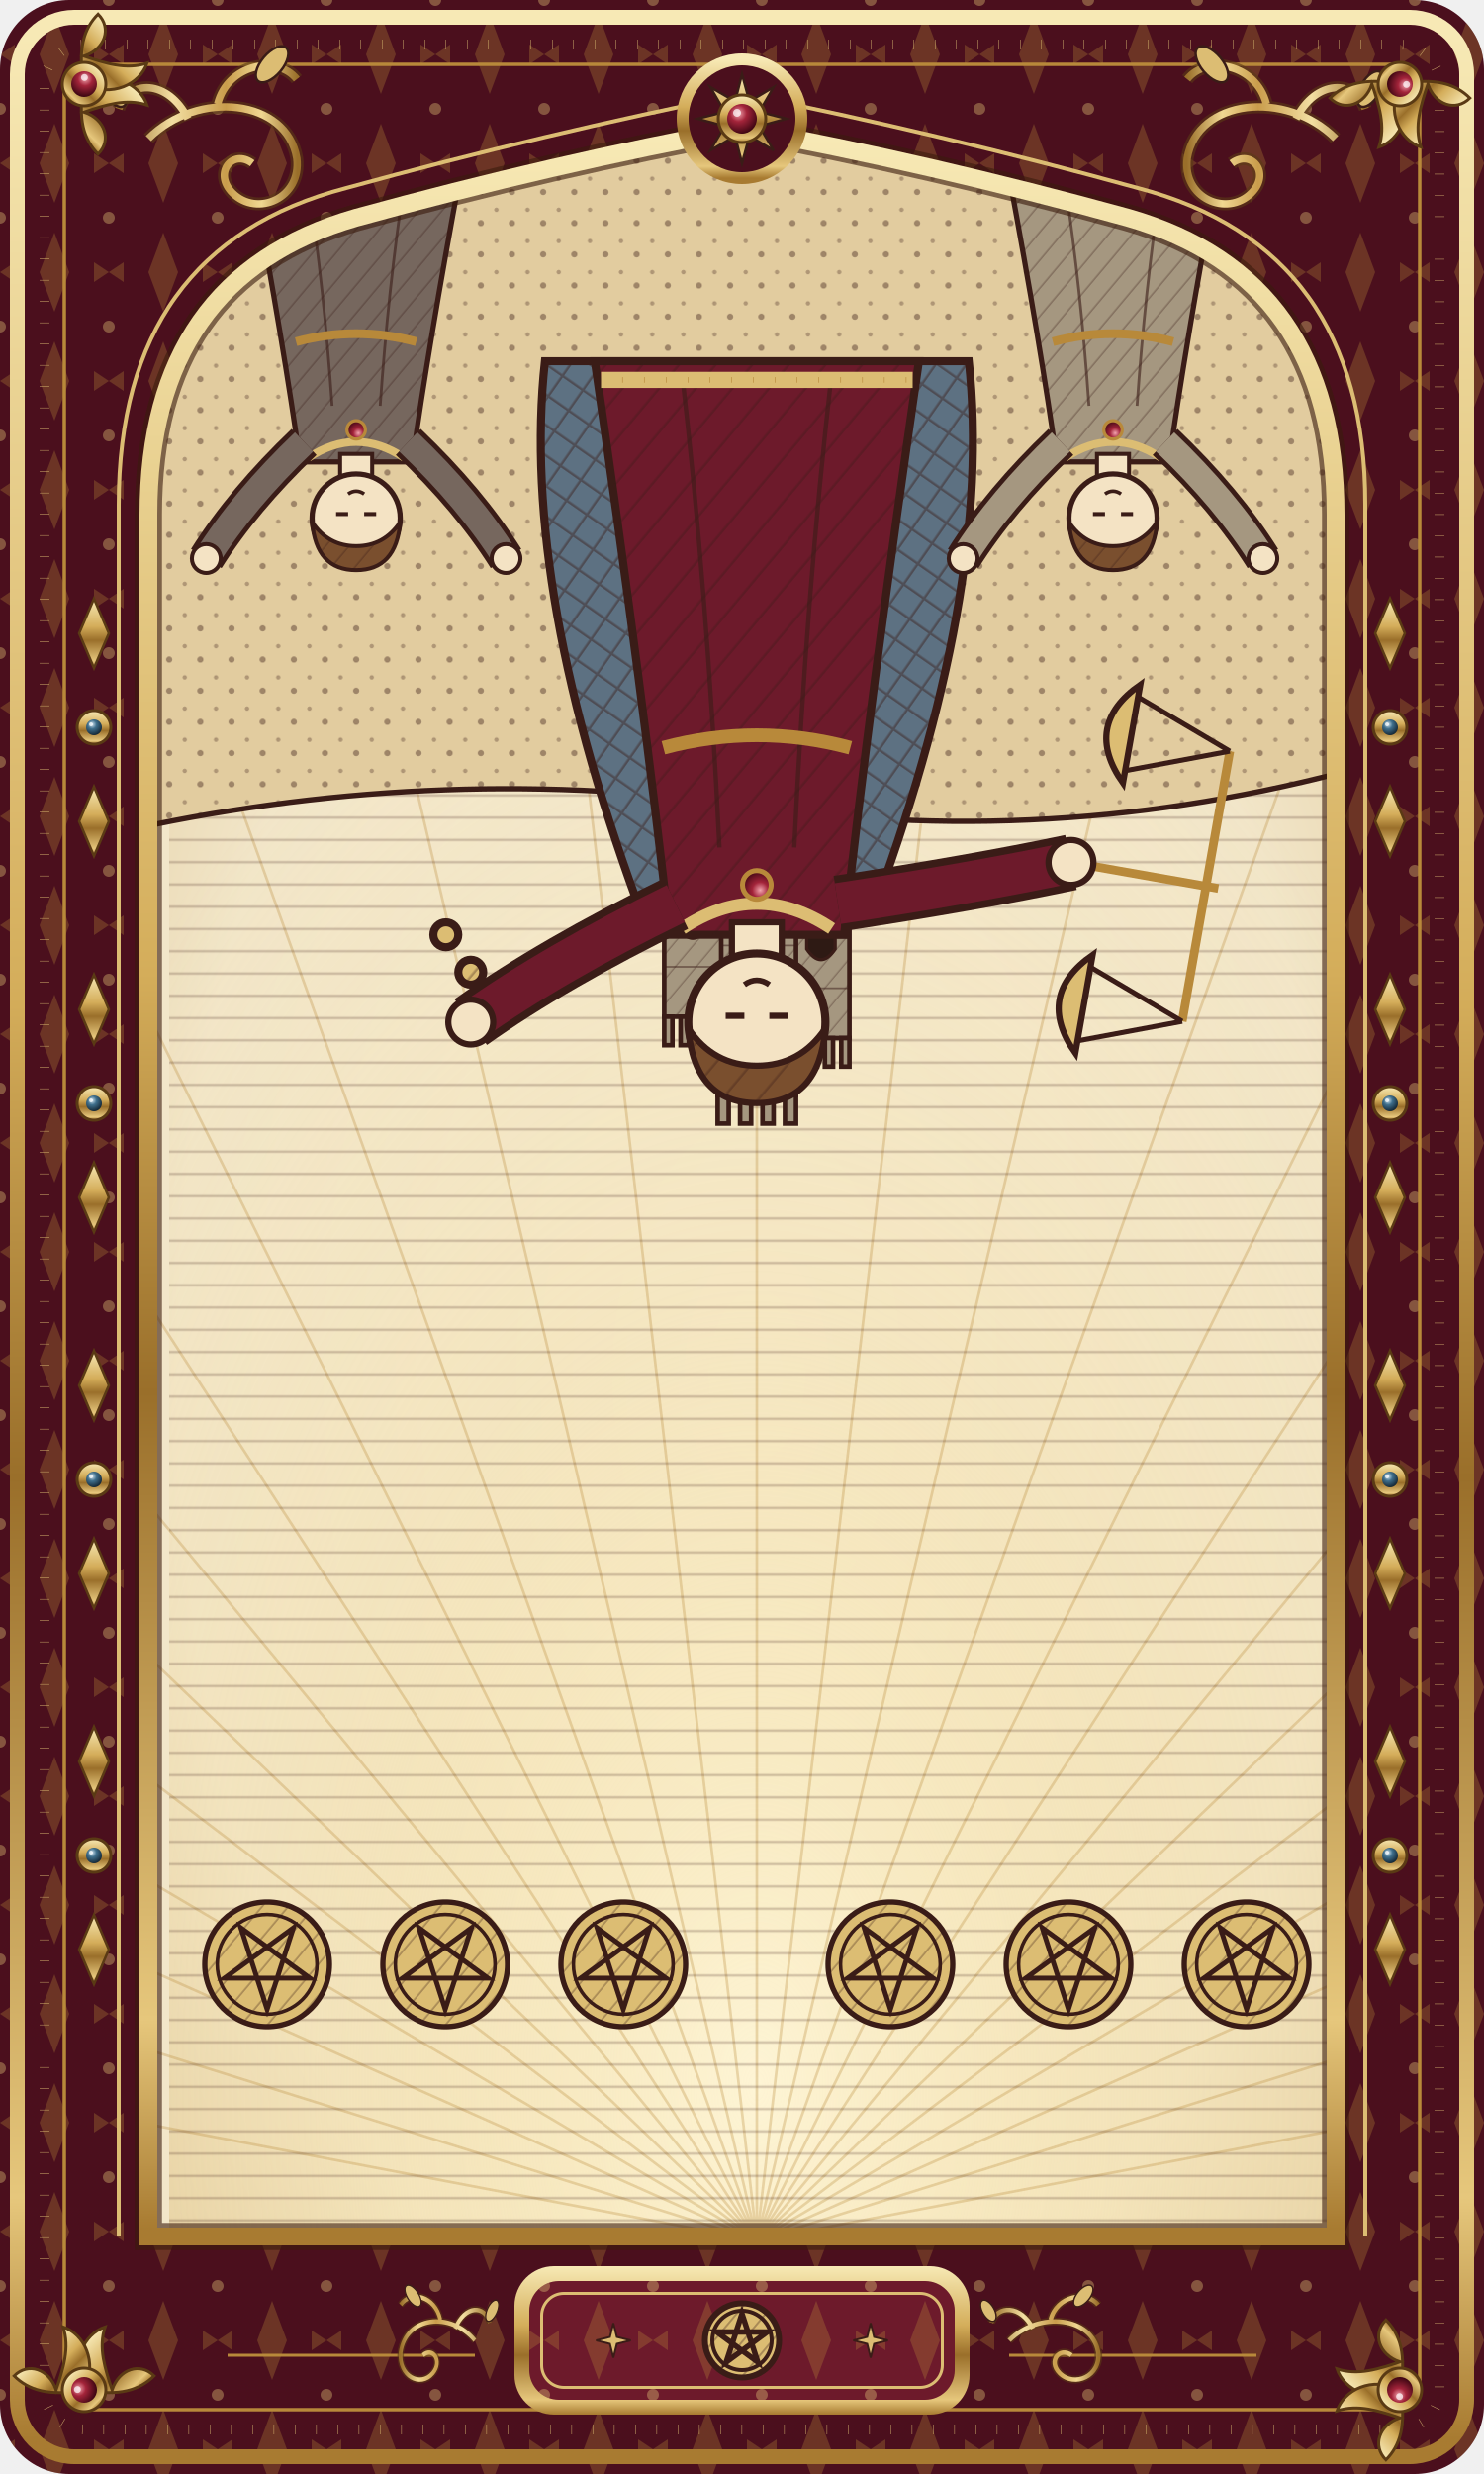
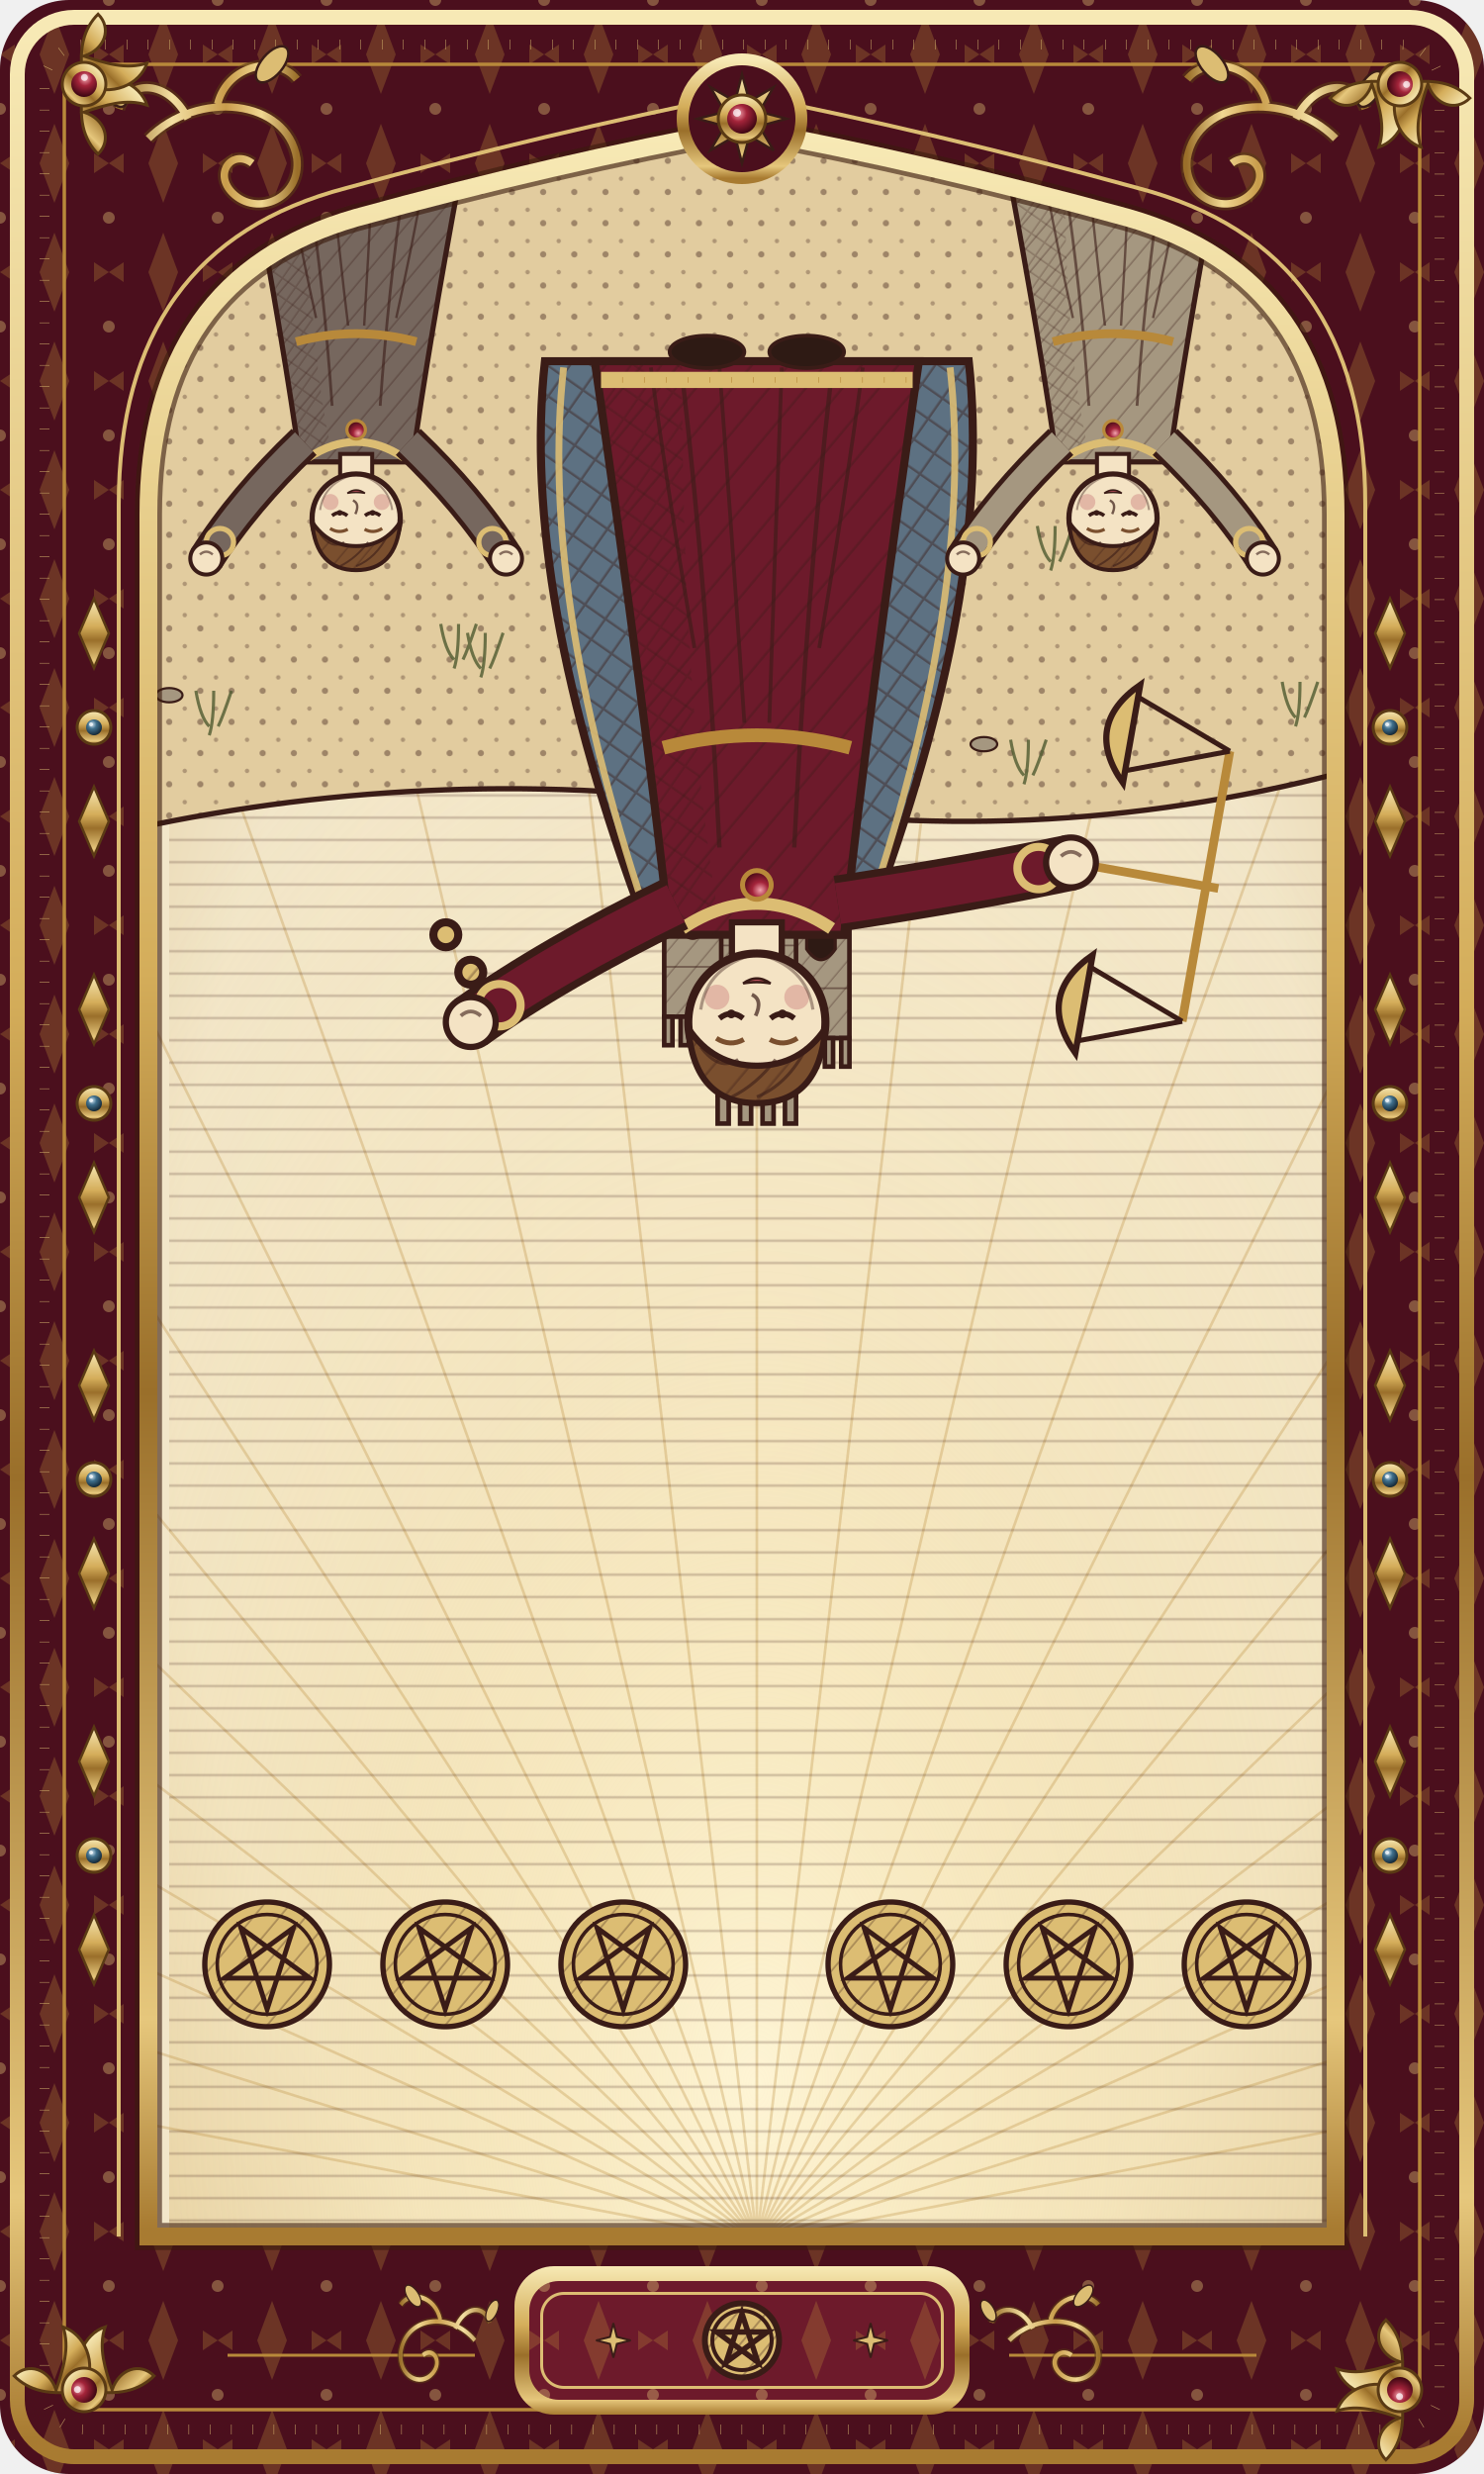
<svg xmlns="http://www.w3.org/2000/svg" width="300" height="500" viewBox="0 0 300 500">
  <defs>
    <pattern id="h" width="4.5" height="4.5" patternUnits="userSpaceOnUse" patternTransform="rotate(40)">
      <line x1="0" y1="0" x2="0" y2="4.5" stroke="#3a1c17" stroke-width="0.8" opacity="0.3" />
    </pattern>
    <pattern id="hx" width="4" height="4" patternUnits="userSpaceOnUse" patternTransform="rotate(35)">
      <path d="M0,0V4M0,0H4" stroke="#3a1c17" stroke-width="0.8" opacity="0.4" />
    </pattern>
    <pattern id="hz" width="8" height="5" patternUnits="userSpaceOnUse">
      <line x1="0" y1="2.5" x2="8" y2="2.5" stroke="#3a1c17" stroke-width="0.6" opacity="0.2" />
    </pattern>
    <pattern id="hl" width="6" height="6" patternUnits="userSpaceOnUse" patternTransform="rotate(-50)">
      <line x1="0" y1="0" x2="0" y2="6" stroke="#3a1c17" stroke-width="0.6" opacity="0.2" />
    </pattern>
    <pattern id="dots" width="7" height="7" patternUnits="userSpaceOnUse">
      <circle cx="2" cy="2" r="0.7" fill="#3a1c17" opacity="0.4" />
      <circle cx="5.5" cy="5" r="0.5" fill="#3a1c17" opacity="0.3" />
    </pattern>
    <pattern id="wv" width="24" height="9" patternUnits="userSpaceOnUse">
      <path d="M0,5 Q6,1 12,5 T24,5" fill="none" stroke="#3a1c17" stroke-width="0.7" opacity="0.4" />
    </pattern>
    <radialGradient id="pg" cx="50%" cy="42%" r="70%">
      <stop offset="0" stop-color="#f6ecd4" />
      <stop offset="0.7" stop-color="#f2e6c9" />
      <stop offset="1" stop-color="#e2cc9f" />
    </radialGradient>
    <radialGradient id="ng" cx="50%" cy="30%" r="80%">
      <stop offset="0" stop-color="#4a3a52" />
      <stop offset="1" stop-color="#2b2238" />
    </radialGradient>
    <linearGradient id="gold" x1="0" y1="0" x2="1" y2="1">
      <stop offset="0" stop-color="#dcbd73" />
      <stop offset="0.5" stop-color="#b8893a" />
      <stop offset="1" stop-color="#8e6626" />
    </linearGradient>
    <linearGradient id="gv" x1="0" y1="0" x2="0" y2="1">
      <stop offset="0" stop-color="#f7e9b5" />
      <stop offset="0.4" stop-color="#d4ad5a" />
      <stop offset="0.6" stop-color="#9a6f2a" />
      <stop offset="0.9" stop-color="#e6c77c" />
      <stop offset="1" stop-color="#a87b31" />
    </linearGradient>
    <linearGradient id="gh" x1="0" y1="0" x2="1" y2="0">
      <stop offset="0" stop-color="#9a6f2a" />
      <stop offset="0.3" stop-color="#f3dfa2" />
      <stop offset="0.6" stop-color="#c99d4c" />
      <stop offset="0.8" stop-color="#f0d791" />
      <stop offset="1" stop-color="#9a6f2a" />
    </linearGradient>
    <radialGradient id="gem" cx="38%" cy="32%" r="70%">
      <stop offset="0" stop-color="#f2a3ad" />
      <stop offset="0.4" stop-color="#a3243a" />
      <stop offset="1" stop-color="#3d0612" />
    </radialGradient>
    <radialGradient id="gemb" cx="38%" cy="32%" r="70%">
      <stop offset="0" stop-color="#cfe2ee" />
      <stop offset="0.4" stop-color="#3f6f8c" />
      <stop offset="1" stop-color="#132634" />
    </radialGradient>
    <radialGradient id="halo" cx="50%" cy="8%" r="75%">
      <stop offset="0" stop-color="#fff6d6" stop-opacity="0.9" />
      <stop offset="0.5" stop-color="#f4dc9a" stop-opacity="0.3" />
      <stop offset="1" stop-color="#f4dc9a" stop-opacity="0" />
    </radialGradient>
    <pattern id="damask" width="22" height="22" patternUnits="userSpaceOnUse">
      <path d="M11,3 l3,8 l-3,8 l-3,-8Z M0,11 l3,-2 l0,4Z M22,11 l-3,-2 l0,4Z" fill="#b8893a" opacity="0.3" />
      <circle cx="0" cy="0" r="1.2" fill="#dcbd73" opacity="0.4" />
      <circle cx="22" cy="22" r="1.2" fill="#dcbd73" opacity="0.4" />
      <circle cx="22" cy="0" r="1.2" fill="#dcbd73" opacity="0.4" />
      <circle cx="0" cy="22" r="1.2" fill="#dcbd73" opacity="0.4" />
    </pattern>
    <clipPath id="panel">
      <path d="M30,452 V104 Q30,56 72,44 Q112,33 150,26 Q188,33 228,44 Q270,56 270,104 V452Z" />
    </clipPath>
    <g id="fl">
      <g transform="translate(0 0) rotate(0)">
        <path d="M0,0 C2,-6 8,-8 12,-6 C8,-4 6,0 4,4 C8,2 12,4 12,8 C8,8 4,6 0,0Z" fill="url(#gv)" stroke="#5a3a14" stroke-width="0.6" />
        <path d="M0,0 C6,-2 8,-8 6,-12 C4,-8 0,-6 -4,-4 C-2,-8 -4,-12 -8,-12 C-8,-8 -6,-4 0,0Z" fill="url(#gv)" stroke="#5a3a14" stroke-width="0.6" />
        <circle cx="0" cy="0" r="4.4" fill="url(#gv)" stroke="#5a3a14" stroke-width="0.6" />
        <circle cx="0" cy="0" r="2.6" fill="url(#gem)" />
        <circle cx="-0.9" cy="-1" r="0.7" fill="#fff" opacity="0.7" />
      </g>
    </g>
    <g id="cu">
      <g transform="">
        <path d="M0,0 C10,-10 28,-8 30,4 C31,12 22,16 17,11 C13,7 17,2 21,5 M8,-4 C4,-12 -4,-12 -6,-6 M14,-7 C16,-15 26,-17 30,-12" fill="none" stroke="#5a3a14" stroke-width="2.6" opacity="0.6" />
        <path d="M0,0 C10,-10 28,-8 30,4 C31,12 22,16 17,11 C13,7 17,2 21,5 M8,-4 C4,-12 -4,-12 -6,-6 M14,-7 C16,-15 26,-17 30,-12" fill="none" stroke="url(#gh)" stroke-width="1.5" />
        <ellipse cx="25" cy="-15" rx="2.2" ry="4.4" fill="#dcbd73" stroke="#3a1c17" stroke-width="0.5" transform="rotate(40 25 -15)" />
        <ellipse cx="-7" cy="-10" rx="2" ry="4" fill="#dcbd73" stroke="#3a1c17" stroke-width="0.5" transform="rotate(-30 -7 -10)" />
      </g>
    </g>
    <g id="gb">
      <circle cx="0" cy="0" r="3.4" fill="url(#gv)" stroke="#5a3a14" stroke-width="0.6" />
      <circle cx="0" cy="0" r="1.6" fill="url(#gemb)" />
      <circle cx="-0.6" cy="-0.6" r="0.4" fill="#fff" opacity="0.7" />
    </g>
    <path id="dm" d="M0,-7 L3,0 L0,7 L-3,0Z" fill="url(#gv)" stroke="#5a3a14" stroke-width="0.5" />
  </defs>
  <rect x="0" y="0" width="300" height="500" rx="14" fill="#4b0f1d" />
  <rect x="0" y="0" width="300" height="500" rx="14" fill="url(#damask)" />
  <rect x="3.5" y="3.5" width="293" height="493" rx="11.5" fill="none" stroke="url(#gv)" stroke-width="3" />
  <rect x="9" y="9" width="282" height="482" rx="8" fill="none" stroke="#dcbd73" stroke-width="2" stroke-dasharray="0.1 4.2" opacity="0.9" />
  <rect x="13" y="13" width="274" height="474" rx="6" fill="none" stroke="#b8893a" stroke-width="0.7" />
  <path d="M30,452 V104 Q30,56 72,44 Q112,33 150,26 Q188,33 228,44 Q270,56 270,104 V452Z" fill="#f2e6c9" />
  <g clip-path="url(#panel)">
    <g transform="rotate(180 150 239) translate(12 9) scale(0.9)">
      <rect x="18" y="18" width="264" height="464" fill="url(#pg)" />
      <rect x="18" y="18" width="264" height="464" fill="url(#halo)" />
      <path d="M150,18 L-262.6,96.7 M150,18 L-250.8,143.6 M150,18 L-233.7,188.8 M150,18 L-211.5,231.8 M150,18 L-184.5,271.9 M150,18 L-153.1,308.7 M150,18 L-117.7,341.6 M150,18 L-78.7,370.2 M150,18 L-36.7,394.2 M150,18 L7.7,413.2 M150,18 L54.1,426.9 M150,18 L101.7,435.2 M150,18 L150,438 M150,18 L198.3,435.2 M150,18 L245.9,426.9 M150,18 L292.3,413.2 M150,18 L336.8,394.2 M150,18 L378.8,370.2 M150,18 L417.7,341.6 M150,18 L453.1,308.7 M150,18 L484.5,271.9 M150,18 L511.5,231.8 M150,18 L533.7,188.8 M150,18 L550.8,143.6 M150,18 L562.6,96.7 " stroke="#b8893a" stroke-width="0.6" opacity="0.3" />
      <rect x="18" y="18" width="264" height="464" fill="url(#hz)" />
      <g transform="translate(150 320) scale(0.8 0.8)">
        <path d="M-26,-40h16v40h-16Z" fill="#a59780" stroke="#3a1c17" stroke-width="1.3" />
        <path d="M-26,-40h16v40h-16Z" fill="url(#h)" />
        <path d="M-26,-40 H-10" fill="none" stroke="#3a1c17" stroke-width="0.5" opacity="0.5" />
        <path d="M-26,-26 H-10" fill="none" stroke="#3a1c17" stroke-width="0.5" opacity="0.5" />
        <path d="M-26,-12 H-10" fill="none" stroke="#3a1c17" stroke-width="0.5" opacity="0.5" />
        <path d="M-26,-48h2.3v8h-2.3Z" fill="#a59780" stroke="#3a1c17" stroke-width="1.3" />
        <path d="M-21.4,-48h2.3v8h-2.3Z" fill="#a59780" stroke="#3a1c17" stroke-width="1.3" />
        <path d="M-16.9,-48h2.3v8h-2.3Z" fill="#a59780" stroke="#3a1c17" stroke-width="1.3" />
        <path d="M-12.3,-48h2.3v8h-2.3Z" fill="#a59780" stroke="#3a1c17" stroke-width="1.3" />
        <path d="M-22,-6 V-15 Q-18,-21 -14,-15 V-6Z" fill="#2e1a14" stroke="#3a1c17" stroke-width="0.9" />
        <path d="M-11,-56h22v56h-22Z" fill="#a59780" stroke="#3a1c17" stroke-width="1.3" />
        <path d="M-11,-56h22v56h-22Z" fill="url(#h)" />
        <path d="M-11,-56 H11" fill="none" stroke="#3a1c17" stroke-width="0.5" opacity="0.5" />
        <path d="M-11,-42 H11" fill="none" stroke="#3a1c17" stroke-width="0.5" opacity="0.5" />
        <path d="M-11,-28 H11" fill="none" stroke="#3a1c17" stroke-width="0.5" opacity="0.5" />
        <path d="M-11,-14 H11" fill="none" stroke="#3a1c17" stroke-width="0.5" opacity="0.5" />
        <path d="M-11,-64h3.1v8h-3.1Z" fill="#a59780" stroke="#3a1c17" stroke-width="1.3" />
        <path d="M-4.7,-64h3.1v8h-3.1Z" fill="#a59780" stroke="#3a1c17" stroke-width="1.3" />
        <path d="M1.6,-64h3.1v8h-3.1Z" fill="#a59780" stroke="#3a1c17" stroke-width="1.3" />
        <path d="M7.9,-64h3.1v8h-3.1Z" fill="#a59780" stroke="#3a1c17" stroke-width="1.3" />
        <path d="M-4,-22 V-31 Q0,-37 4,-31 V-22Z" fill="#2e1a14" stroke="#3a1c17" stroke-width="0.9" />
        <path d="M-4,-14 V-23 Q0,-29 4,-23 V-14Z" fill="#2e1a14" stroke="#3a1c17" stroke-width="0.9" />
        <path d="M10,-34h16v34h-16Z" fill="#a59780" stroke="#3a1c17" stroke-width="1.3" />
        <path d="M10,-34h16v34h-16Z" fill="url(#h)" />
        <path d="M10,-34 H26" fill="none" stroke="#3a1c17" stroke-width="0.5" opacity="0.5" />
        <path d="M10,-20 H26" fill="none" stroke="#3a1c17" stroke-width="0.5" opacity="0.5" />
        <path d="M10,-6 H26" fill="none" stroke="#3a1c17" stroke-width="0.5" opacity="0.5" />
        <path d="M10,-42h2.3v8h-2.3Z" fill="#a59780" stroke="#3a1c17" stroke-width="1.3" />
        <path d="M14.6,-42h2.3v8h-2.3Z" fill="#a59780" stroke="#3a1c17" stroke-width="1.3" />
        <path d="M19.1,-42h2.3v8h-2.3Z" fill="#a59780" stroke="#3a1c17" stroke-width="1.3" />
        <path d="M23.7,-42h2.3v8h-2.3Z" fill="#a59780" stroke="#3a1c17" stroke-width="1.3" />
        <path d="M14,0 V-9 Q18,-15 22,-9 V0Z" fill="#2e1a14" stroke="#3a1c17" stroke-width="0.9" />
      </g>
      <path d="M10,350 Q80,330 150,340 T290,335 V490 H10Z" fill="#e2cc9f" stroke="#3a1c17" stroke-width="1.2" />
      <path d="M10,350 Q80,330 150,340 T290,335 V490 H10Z" fill="url(#dots)" />
+       <path d="M152,394 q2,-6 3,-8 M156,394 q0,-7 1,-10 M160,394 q-1,-6 -3,-8 M213,381 q2,-6 3,-8 M217,381 q0,-7 1,-10 M221,381 q-1,-6 -3,-8 M24,368 q2,-6 3,-8 M28,368 q0,-7 1,-10 M32,368 q-1,-6 -3,-8 M85,355 q2,-6 3,-8 M89,355 q0,-7 1,-10 M93,355 q-1,-6 -3,-8 M146,392 q2,-6 3,-8 M150,392 q0,-7 1,-10 M154,392 q-1,-6 -3,-8 M207,379 q2,-6 3,-8 M211,379 q0,-7 1,-10 M215,379 q-1,-6 -3,-8 M268,366 q2,-6 3,-8 M272,366 q0,-7 1,-10 M276,366 q-1,-6 -3,-8 M79,403 q2,-6 3,-8 M83,403 q0,-7 1,-10 M87,403 q-1,-6 -3,-8 M140,390 q2,-6 3,-8 M144,390 q0,-7 1,-10 M148,390 q-1,-6 -3,-8 " fill="none" stroke="#4f5a30" stroke-width="0.7" opacity="0.8" />
+       <ellipse cx="166" cy="393" rx="3" ry="1.6" fill="#a59780" stroke="#3a1c17" stroke-width="0.5" />
+       <ellipse cx="99" cy="354" rx="3" ry="1.6" fill="#a59780" stroke="#3a1c17" stroke-width="0.5" />
+       <ellipse cx="282" cy="365" rx="3" ry="1.6" fill="#a59780" stroke="#3a1c17" stroke-width="0.5" />
      <g transform="translate(150 440) scale(1.4 1.4)">
        <path d="M-18,-90 Q-38,-36.8 -34,0 L34,0 Q38,-36.8 18,-90Z" fill="#5d7182" stroke="#3a1c17" stroke-width="1.3" />
        <path d="M-18,-90 Q-38,-36.8 -34,0 L34,0 Q38,-36.8 18,-90Z" fill="url(#hx)" />
+         <path d="M-18,-88 Q-35,-36.8 -31,-1 M18,-88 Q35,-36.8 31,-1" fill="none" stroke="#dcbd73" stroke-width="1.1" opacity="0.9" />
        <path d="M-14,-92 Q-18,-55.2 -26,0 L26,0 Q18,-55.2 14,-92Z" fill="#6d1a2b" stroke="#3a1c17" stroke-width="1.3" />
        <path d="M-14,-92 Q-18,-55.2 -26,0 L26,0 Q18,-55.2 14,-92Z" fill="url(#h)" />
+         <path d="M6,-90 Q12,-55.2 12,0 L26,0 Q18,-55.2 14,-92Z" fill="url(#hx)" opacity="0.6" />
+         <path d="M-2,-58 Q-3,-27.6 -4,-1 M2,-58 Q4,-27.6 6,-1 M-17,-1 Q-14,-23 -10,-46 M17,-1 Q14,-23 10,-46" fill="none" stroke="#3a1c17" stroke-width="0.6" opacity="0.6" />
+         <ellipse cx="-8" cy="1.5" rx="6" ry="2.6" fill="#2e1a14" stroke="#3a1c17" stroke-width="0.6" />
+         <ellipse cx="8" cy="1.5" rx="6" ry="2.6" fill="#2e1a14" stroke="#3a1c17" stroke-width="0.6" />
        <path d="M-6,-78 Q-8,-36.8 -12,-2 M6,-78 Q8,-36.8 12,-2" fill="none" stroke="#3a1c17" stroke-width="0.7" opacity="0.6" />
        <path d="M-15,-62 Q0,-58 15,-62" fill="none" stroke="#b8893a" stroke-width="2.2" />
        <path d="M-12,-91 Q0,-83 12,-91" fill="none" stroke="#dcbd73" stroke-width="2" />
        <circle cx="0" cy="-84" r="2.3" fill="url(#gem)" stroke="#b8893a" stroke-width="0.8" />
        <path d="M-25,-3 H25" fill="none" stroke="#dcbd73" stroke-width="2.6" />
        <path d="M-24,-3 H24" fill="none" stroke="#b8893a" stroke-width="0.9" stroke-dasharray="0.1 3.4" />
        <path d="M-4,-90 v-6 h8 v6Z" fill="#f4e3c4" stroke="#3a1c17" stroke-width="1" />
        <circle cx="0" cy="-106" r="11" fill="#f4e3c4" stroke="#3a1c17" stroke-width="1.3" />
        <path d="M-11,-107 q1,-12 11,-12 q10,0 11,12 q-4,-6 -11,-6 q-7,0 -11,6Z" fill="#7a4f2e" stroke="#3a1c17" stroke-width="1" />
        <path d="M-11,-107 q1,-12 11,-12 q10,0 11,12 q-4,-6 -11,-6 q-7,0 -11,6Z" fill="url(#h)" />
-         <path d="M-5,-105 h3 M2,-105 h3" fill="none" stroke="#3a1c17" stroke-width="1" />
-         <path d="M-2,-100 q2,1.4 4,0" fill="none" stroke="#3a1c17" stroke-width="0.9" />
+         <path d="M-8,-110 q3,-6 8,-8 M-3,-112 q3,-4 7,-6 M3,-112 q3,-2 6,2" fill="none" stroke="#3a1c17" stroke-width="0.5" opacity="0.6" />
+         <path d="M-6.5,-108.6 q2.2,-1.4 4.4,-0.2 M2.1,-108.8 q2.2,-1.2 4.4,0.2" fill="none" stroke="#7a4f2e" stroke-width="0.8" />
+         <path d="M-6,-105.4 q1.9,1.5 3.8,0 M2.2,-105.4 q1.9,1.5 3.8,0" fill="none" stroke="#3a1c17" stroke-width="0.9" />
+         <circle cx="-4.1" cy="-104.7" r="0.7" fill="#3a1c17" />
+         <circle cx="4.1" cy="-104.7" r="0.7" fill="#3a1c17" />
+         <path d="M0.2,-105 q-1.2,2.6 0.6,3.4" fill="none" stroke="#3a1c17" stroke-width="0.6" opacity="0.7" />
+         <path d="M-2.2,-99.8 q2.2,1.6 4.4,0 q-2.2,0.4 -4.4,0Z" fill="#b8505a" stroke="#3a1c17" stroke-width="0.4" />
+         <circle cx="-6.4" cy="-102" r="2" fill="#b8505a" opacity="0.3" />
+         <circle cx="6.4" cy="-102" r="2" fill="#b8505a" opacity="0.3" />
+         <path d="M-9,-104 q1,7 9,9 q8,-2 9,-9" fill="none" stroke="#3a1c17" stroke-width="0.5" opacity="0.4" />
        <g transform="translate(0 0)" />
        <path d="M-13,-87 Q-34.7,-83.7 -50.4,-80.4" fill="none" stroke="#3a1c17" stroke-width="9" />
        <path d="M-13,-87 Q-34.7,-83.7 -50.4,-80.4" fill="none" stroke="#6d1a2b" stroke-width="6.6" />
+         <circle cx="-45.2" cy="-81.3" r="3.4" fill="none" stroke="#dcbd73" stroke-width="1.3" />
        <path d="M13,-87 Q32.5,-96.5 45.9,-106" fill="none" stroke="#3a1c17" stroke-width="9" />
        <path d="M13,-87 Q32.5,-96.5 45.9,-106" fill="none" stroke="#6d1a2b" stroke-width="6.6" />
+         <circle cx="41.3" cy="-103.3" r="3.4" fill="none" stroke="#dcbd73" stroke-width="1.3" />
        <g transform="translate(-50.4 -80.4) rotate(-80)">
          <path d="M0,0 V-24 M-22,-22 H22" fill="none" stroke="#b8893a" stroke-width="1.4" />
          <path d="M-22,-22 L-28,-6 M-22,-22 L-16,-6 M22,-22 L16,-6 M22,-22 L28,-6" fill="none" stroke="#3a1c17" stroke-width="0.8" />
          <path d="M-30,-6 q8,8 16,0Z" fill="#dcbd73" stroke="#3a1c17" stroke-width="1" />
          <path d="M14,-6 q8,8 16,0Z" fill="#dcbd73" stroke="#3a1c17" stroke-width="1" />
        </g>
        <g transform="translate(45.9 -106) rotate(0)">
          <circle cx="0" cy="8" r="2" fill="#dcbd73" stroke="#3a1c17" stroke-width="1.3" />
          <circle cx="0" cy="8" r="2" fill="url(#h)" />
          <circle cx="4" cy="14" r="2" fill="#dcbd73" stroke="#3a1c17" stroke-width="1.3" />
          <circle cx="4" cy="14" r="2" fill="url(#h)" />
        </g>
-         <circle cx="-50.4" cy="-80.4" r="3.6" fill="#f4e3c4" stroke="#3a1c17" stroke-width="1" />
-         <circle cx="45.9" cy="-106" r="3.6" fill="#f4e3c4" stroke="#3a1c17" stroke-width="1" />
+         <circle cx="-50.4" cy="-80.4" r="4" fill="#f4e3c4" stroke="#3a1c17" stroke-width="1" />
+         <path d="M-52,-79.4 q1.6,1.4 3.2,0" fill="none" stroke="#3a1c17" stroke-width="0.6" opacity="0.6" />
+         <circle cx="45.9" cy="-106" r="4" fill="#f4e3c4" stroke="#3a1c17" stroke-width="1" />
+         <path d="M44.3,-105 q1.6,1.4 3.2,0" fill="none" stroke="#3a1c17" stroke-width="0.6" opacity="0.6" />
      </g>
      <g transform="translate(70 482) scale(0.9 0.9)">
        <path d="M-14,-71.8 Q-18,-43.1 -26,0 L26,0 Q18,-43.1 14,-71.8Z" fill="#a59780" stroke="#3a1c17" stroke-width="1.3" />
        <path d="M-14,-71.8 Q-18,-43.1 -26,0 L26,0 Q18,-43.1 14,-71.8Z" fill="url(#h)" />
+         <path d="M6,-69.8 Q12,-43.1 12,0 L26,0 Q18,-43.1 14,-71.8Z" fill="url(#hx)" opacity="0.6" />
+         <path d="M-2,-37.8 Q-3,-21.5 -4,-1 M2,-37.8 Q4,-21.5 6,-1 M-17,-1 Q-14,-17.9 -10,-35.9 M17,-1 Q14,-17.9 10,-35.9" fill="none" stroke="#3a1c17" stroke-width="0.6" opacity="0.6" />
+         <ellipse cx="-8" cy="1.5" rx="6" ry="2.6" fill="#2e1a14" stroke="#3a1c17" stroke-width="0.6" />
+         <ellipse cx="8" cy="1.5" rx="6" ry="2.6" fill="#2e1a14" stroke="#3a1c17" stroke-width="0.6" />
        <path d="M-6,-57.8 Q-8,-28.7 -12,-2 M6,-57.8 Q8,-28.7 12,-2" fill="none" stroke="#3a1c17" stroke-width="0.7" opacity="0.6" />
        <path d="M-15,-41.8 Q0,-37.8 15,-41.8" fill="none" stroke="#b8893a" stroke-width="2.2" />
        <path d="M-12,-70.8 Q0,-62.8 12,-70.8" fill="none" stroke="#dcbd73" stroke-width="2" />
        <circle cx="0" cy="-63.8" r="2.3" fill="url(#gem)" stroke="#b8893a" stroke-width="0.8" />
        <path d="M-25,-3 H25" fill="none" stroke="#dcbd73" stroke-width="2.6" />
        <path d="M-24,-3 H24" fill="none" stroke="#b8893a" stroke-width="0.9" stroke-dasharray="0.1 3.4" />
        <path d="M-4,-69.8 v-6 h8 v6Z" fill="#f4e3c4" stroke="#3a1c17" stroke-width="1" />
        <circle cx="0" cy="-85.8" r="11" fill="#f4e3c4" stroke="#3a1c17" stroke-width="1.3" />
        <path d="M-11,-86.8 q1,-12 11,-12 q10,0 11,12 q-4,-6 -11,-6 q-7,0 -11,6Z" fill="#7a4f2e" stroke="#3a1c17" stroke-width="1" />
        <path d="M-11,-86.8 q1,-12 11,-12 q10,0 11,12 q-4,-6 -11,-6 q-7,0 -11,6Z" fill="url(#h)" />
-         <path d="M-5,-84.8 h3 M2,-84.8 h3" fill="none" stroke="#3a1c17" stroke-width="1" />
-         <path d="M-2,-79.8 q2,1.4 4,0" fill="none" stroke="#3a1c17" stroke-width="0.9" />
+         <path d="M-8,-89.8 q3,-6 8,-8 M-3,-91.8 q3,-4 7,-6 M3,-91.8 q3,-2 6,2" fill="none" stroke="#3a1c17" stroke-width="0.5" opacity="0.6" />
+         <path d="M-6.5,-88.4 q2.2,-1.4 4.4,-0.2 M2.1,-88.6 q2.2,-1.2 4.4,0.2" fill="none" stroke="#7a4f2e" stroke-width="0.8" />
+         <path d="M-6,-85.2 q1.9,1.5 3.8,0 M2.2,-85.2 q1.9,1.5 3.8,0" fill="none" stroke="#3a1c17" stroke-width="0.9" />
+         <circle cx="-4.1" cy="-84.5" r="0.7" fill="#3a1c17" />
+         <circle cx="4.1" cy="-84.5" r="0.7" fill="#3a1c17" />
+         <path d="M0.2,-84.8 q-1.2,2.6 0.6,3.4" fill="none" stroke="#3a1c17" stroke-width="0.6" opacity="0.7" />
+         <path d="M-2.2,-79.6 q2.2,1.6 4.4,0 q-2.2,0.4 -4.4,0Z" fill="#b8505a" stroke="#3a1c17" stroke-width="0.4" />
+         <circle cx="-6.4" cy="-81.8" r="2" fill="#b8505a" opacity="0.3" />
+         <circle cx="6.4" cy="-81.8" r="2" fill="#b8505a" opacity="0.3" />
+         <path d="M-9,-83.8 q1,7 9,9 q8,-2 9,-9" fill="none" stroke="#3a1c17" stroke-width="0.5" opacity="0.4" />
        <g transform="translate(0 20.2)" />
        <path d="M-13,-66.8 Q-28.2,-81.3 -37.4,-95.9" fill="none" stroke="#3a1c17" stroke-width="9" />
        <path d="M-13,-66.8 Q-28.2,-81.3 -37.4,-95.9" fill="none" stroke="#a59780" stroke-width="6.6" />
+         <circle cx="-34" cy="-91.8" r="3.4" fill="none" stroke="#dcbd73" stroke-width="1.3" />
        <path d="M13,-66.8 Q28.2,-81.3 37.4,-95.9" fill="none" stroke="#3a1c17" stroke-width="9" />
        <path d="M13,-66.8 Q28.2,-81.3 37.4,-95.9" fill="none" stroke="#a59780" stroke-width="6.6" />
-         <circle cx="-37.4" cy="-95.9" r="3.6" fill="#f4e3c4" stroke="#3a1c17" stroke-width="1" />
-         <circle cx="37.4" cy="-95.9" r="3.6" fill="#f4e3c4" stroke="#3a1c17" stroke-width="1" />
+         <circle cx="34" cy="-91.8" r="3.4" fill="none" stroke="#dcbd73" stroke-width="1.3" />
+         <circle cx="-37.4" cy="-95.9" r="4" fill="#f4e3c4" stroke="#3a1c17" stroke-width="1" />
+         <path d="M-39,-94.9 q1.6,1.4 3.2,0" fill="none" stroke="#3a1c17" stroke-width="0.6" opacity="0.6" />
+         <circle cx="37.4" cy="-95.9" r="4" fill="#f4e3c4" stroke="#3a1c17" stroke-width="1" />
+         <path d="M35.8,-94.9 q1.6,1.4 3.2,0" fill="none" stroke="#3a1c17" stroke-width="0.6" opacity="0.6" />
      </g>
      <g transform="translate(240 482) scale(0.9 0.9)">
        <path d="M-14,-71.8 Q-18,-43.1 -26,0 L26,0 Q18,-43.1 14,-71.8Z" fill="#76675e" stroke="#3a1c17" stroke-width="1.3" />
        <path d="M-14,-71.8 Q-18,-43.1 -26,0 L26,0 Q18,-43.1 14,-71.8Z" fill="url(#h)" />
+         <path d="M6,-69.8 Q12,-43.1 12,0 L26,0 Q18,-43.1 14,-71.8Z" fill="url(#hx)" opacity="0.6" />
+         <path d="M-2,-37.8 Q-3,-21.5 -4,-1 M2,-37.8 Q4,-21.5 6,-1 M-17,-1 Q-14,-17.9 -10,-35.9 M17,-1 Q14,-17.9 10,-35.9" fill="none" stroke="#3a1c17" stroke-width="0.6" opacity="0.6" />
+         <ellipse cx="-8" cy="1.5" rx="6" ry="2.6" fill="#2e1a14" stroke="#3a1c17" stroke-width="0.6" />
+         <ellipse cx="8" cy="1.5" rx="6" ry="2.6" fill="#2e1a14" stroke="#3a1c17" stroke-width="0.6" />
        <path d="M-6,-57.8 Q-8,-28.7 -12,-2 M6,-57.8 Q8,-28.7 12,-2" fill="none" stroke="#3a1c17" stroke-width="0.7" opacity="0.6" />
        <path d="M-15,-41.8 Q0,-37.8 15,-41.8" fill="none" stroke="#b8893a" stroke-width="2.2" />
        <path d="M-12,-70.8 Q0,-62.8 12,-70.8" fill="none" stroke="#dcbd73" stroke-width="2" />
        <circle cx="0" cy="-63.8" r="2.3" fill="url(#gem)" stroke="#b8893a" stroke-width="0.8" />
        <path d="M-25,-3 H25" fill="none" stroke="#dcbd73" stroke-width="2.6" />
        <path d="M-24,-3 H24" fill="none" stroke="#b8893a" stroke-width="0.9" stroke-dasharray="0.1 3.4" />
        <path d="M-4,-69.8 v-6 h8 v6Z" fill="#f4e3c4" stroke="#3a1c17" stroke-width="1" />
        <circle cx="0" cy="-85.8" r="11" fill="#f4e3c4" stroke="#3a1c17" stroke-width="1.3" />
        <path d="M-11,-86.8 q1,-12 11,-12 q10,0 11,12 q-4,-6 -11,-6 q-7,0 -11,6Z" fill="#7a4f2e" stroke="#3a1c17" stroke-width="1" />
        <path d="M-11,-86.8 q1,-12 11,-12 q10,0 11,12 q-4,-6 -11,-6 q-7,0 -11,6Z" fill="url(#h)" />
-         <path d="M-5,-84.8 h3 M2,-84.8 h3" fill="none" stroke="#3a1c17" stroke-width="1" />
-         <path d="M-2,-79.8 q2,1.4 4,0" fill="none" stroke="#3a1c17" stroke-width="0.9" />
+         <path d="M-8,-89.8 q3,-6 8,-8 M-3,-91.8 q3,-4 7,-6 M3,-91.8 q3,-2 6,2" fill="none" stroke="#3a1c17" stroke-width="0.5" opacity="0.6" />
+         <path d="M-6.5,-88.4 q2.2,-1.4 4.4,-0.2 M2.1,-88.6 q2.2,-1.2 4.4,0.2" fill="none" stroke="#7a4f2e" stroke-width="0.8" />
+         <path d="M-6,-85.2 q1.9,1.5 3.8,0 M2.2,-85.2 q1.9,1.5 3.8,0" fill="none" stroke="#3a1c17" stroke-width="0.9" />
+         <circle cx="-4.1" cy="-84.5" r="0.7" fill="#3a1c17" />
+         <circle cx="4.1" cy="-84.5" r="0.7" fill="#3a1c17" />
+         <path d="M0.2,-84.8 q-1.2,2.6 0.6,3.4" fill="none" stroke="#3a1c17" stroke-width="0.6" opacity="0.7" />
+         <path d="M-2.2,-79.6 q2.2,1.6 4.4,0 q-2.2,0.4 -4.4,0Z" fill="#b8505a" stroke="#3a1c17" stroke-width="0.4" />
+         <circle cx="-6.4" cy="-81.8" r="2" fill="#b8505a" opacity="0.3" />
+         <circle cx="6.4" cy="-81.8" r="2" fill="#b8505a" opacity="0.3" />
+         <path d="M-9,-83.8 q1,7 9,9 q8,-2 9,-9" fill="none" stroke="#3a1c17" stroke-width="0.5" opacity="0.4" />
        <g transform="translate(0 20.2)" />
        <path d="M-13,-66.8 Q-28.2,-81.3 -37.4,-95.9" fill="none" stroke="#3a1c17" stroke-width="9" />
        <path d="M-13,-66.8 Q-28.2,-81.3 -37.4,-95.9" fill="none" stroke="#76675e" stroke-width="6.6" />
+         <circle cx="-34" cy="-91.8" r="3.4" fill="none" stroke="#dcbd73" stroke-width="1.3" />
        <path d="M13,-66.8 Q28.2,-81.3 37.4,-95.9" fill="none" stroke="#3a1c17" stroke-width="9" />
        <path d="M13,-66.8 Q28.2,-81.3 37.4,-95.9" fill="none" stroke="#76675e" stroke-width="6.6" />
-         <circle cx="-37.4" cy="-95.9" r="3.6" fill="#f4e3c4" stroke="#3a1c17" stroke-width="1" />
-         <circle cx="37.4" cy="-95.9" r="3.6" fill="#f4e3c4" stroke="#3a1c17" stroke-width="1" />
+         <circle cx="34" cy="-91.8" r="3.4" fill="none" stroke="#dcbd73" stroke-width="1.3" />
+         <circle cx="-37.4" cy="-95.9" r="4" fill="#f4e3c4" stroke="#3a1c17" stroke-width="1" />
+         <path d="M-39,-94.9 q1.6,1.4 3.2,0" fill="none" stroke="#3a1c17" stroke-width="0.6" opacity="0.6" />
+         <circle cx="37.4" cy="-95.9" r="4" fill="#f4e3c4" stroke="#3a1c17" stroke-width="1" />
+         <path d="M35.8,-94.9 q1.6,1.4 3.2,0" fill="none" stroke="#3a1c17" stroke-width="0.6" opacity="0.6" />
      </g>
      <g transform="translate(40 80)">
        <circle cx="0" cy="0" r="14" fill="#dcbd73" stroke="#3a1c17" stroke-width="1.2" />
        <circle cx="0" cy="0" r="14" fill="url(#h)" />
        <circle cx="0" cy="0" r="11.2" fill="none" stroke="#3a1c17" stroke-width="0.8" />
        <path d="M0,-10.1L5.9,8.2L-9.6,-3.1L9.6,-3.1L-5.9,8.2Z" fill="none" stroke="#3a1c17" stroke-width="1.1" />
      </g>
      <g transform="translate(80 80)">
        <circle cx="0" cy="0" r="14" fill="#dcbd73" stroke="#3a1c17" stroke-width="1.2" />
        <circle cx="0" cy="0" r="14" fill="url(#h)" />
        <circle cx="0" cy="0" r="11.2" fill="none" stroke="#3a1c17" stroke-width="0.8" />
        <path d="M0,-10.1L5.9,8.2L-9.6,-3.1L9.6,-3.1L-5.9,8.2Z" fill="none" stroke="#3a1c17" stroke-width="1.1" />
      </g>
      <g transform="translate(120 80)">
        <circle cx="0" cy="0" r="14" fill="#dcbd73" stroke="#3a1c17" stroke-width="1.2" />
        <circle cx="0" cy="0" r="14" fill="url(#h)" />
        <circle cx="0" cy="0" r="11.2" fill="none" stroke="#3a1c17" stroke-width="0.8" />
        <path d="M0,-10.1L5.9,8.2L-9.6,-3.1L9.6,-3.1L-5.9,8.2Z" fill="none" stroke="#3a1c17" stroke-width="1.1" />
      </g>
      <g transform="translate(180 80)">
        <circle cx="0" cy="0" r="14" fill="#dcbd73" stroke="#3a1c17" stroke-width="1.2" />
        <circle cx="0" cy="0" r="14" fill="url(#h)" />
        <circle cx="0" cy="0" r="11.2" fill="none" stroke="#3a1c17" stroke-width="0.8" />
        <path d="M0,-10.1L5.9,8.2L-9.6,-3.1L9.6,-3.1L-5.9,8.2Z" fill="none" stroke="#3a1c17" stroke-width="1.1" />
      </g>
      <g transform="translate(220 80)">
        <circle cx="0" cy="0" r="14" fill="#dcbd73" stroke="#3a1c17" stroke-width="1.2" />
        <circle cx="0" cy="0" r="14" fill="url(#h)" />
        <circle cx="0" cy="0" r="11.2" fill="none" stroke="#3a1c17" stroke-width="0.8" />
        <path d="M0,-10.1L5.9,8.2L-9.6,-3.1L9.6,-3.1L-5.9,8.2Z" fill="none" stroke="#3a1c17" stroke-width="1.1" />
      </g>
      <g transform="translate(260 80)">
        <circle cx="0" cy="0" r="14" fill="#dcbd73" stroke="#3a1c17" stroke-width="1.2" />
        <circle cx="0" cy="0" r="14" fill="url(#h)" />
        <circle cx="0" cy="0" r="11.2" fill="none" stroke="#3a1c17" stroke-width="0.8" />
        <path d="M0,-10.1L5.9,8.2L-9.6,-3.1L9.6,-3.1L-5.9,8.2Z" fill="none" stroke="#3a1c17" stroke-width="1.1" />
      </g>
    </g>
  </g>
  <path d="M30,452 V104 Q30,56 72,44 Q112,33 150,26 Q188,33 228,44 Q270,56 270,104 V452Z" fill="none" stroke="#3a1a0c" stroke-width="5.5" opacity="0.6" />
  <path d="M30,452 V104 Q30,56 72,44 Q112,33 150,26 Q188,33 228,44 Q270,56 270,104 V452Z" fill="none" stroke="url(#gv)" stroke-width="3.6" />
  <path d="M24,452 V102 Q24,50 70,38 Q110,27 150,19 Q190,27 230,38 Q276,50 276,102 V452" fill="none" stroke="#dcbd73" stroke-width="0.8" />
  <use href="#cu" transform="translate(30 28)" />
  <use href="#cu" transform="translate(270 28) scale(-1 1)" />
  <use href="#dm" transform="translate(19 128)" />
  <use href="#dm" transform="translate(281 128)" />
  <use href="#gb" transform="translate(19 147)" />
  <use href="#gb" transform="translate(281 147)" />
  <use href="#dm" transform="translate(19 166)" />
  <use href="#dm" transform="translate(281 166)" />
  <use href="#dm" transform="translate(19 204)" />
  <use href="#dm" transform="translate(281 204)" />
  <use href="#gb" transform="translate(19 223)" />
  <use href="#gb" transform="translate(281 223)" />
  <use href="#dm" transform="translate(19 242)" />
  <use href="#dm" transform="translate(281 242)" />
  <use href="#dm" transform="translate(19 280)" />
  <use href="#dm" transform="translate(281 280)" />
  <use href="#gb" transform="translate(19 299)" />
  <use href="#gb" transform="translate(281 299)" />
  <use href="#dm" transform="translate(19 318)" />
  <use href="#dm" transform="translate(281 318)" />
  <use href="#dm" transform="translate(19 356)" />
  <use href="#dm" transform="translate(281 356)" />
  <use href="#gb" transform="translate(19 375)" />
  <use href="#gb" transform="translate(281 375)" />
  <use href="#dm" transform="translate(19 394)" />
  <use href="#dm" transform="translate(281 394)" />
  <circle cx="150" cy="24" r="12" fill="#4b0f1d" stroke="url(#gv)" stroke-width="2.4" />
  <path d="M150,15L151.5,20.5L156.4,17.6L153.5,22.6L159,24L153.5,25.5L156.4,30.4L151.5,27.5L150,33L148.6,27.5L143.6,30.4L146.5,25.5L141,24L146.5,22.6L143.6,17.6L148.6,20.5Z" fill="url(#gv)" stroke="#3a1c17" stroke-width="0.5" />
  <circle cx="150" cy="24" r="4.8" fill="url(#gv)" stroke="#5a3a14" stroke-width="0.6" />
  <circle cx="150" cy="24" r="3" fill="url(#gem)" />
  <circle cx="149" cy="22.8" r="0.8" fill="#fff" opacity="0.7" />
  <use href="#fl" transform="translate(17 17) rotate(45)" />
  <use href="#fl" transform="translate(283 17) rotate(135)" />
  <use href="#fl" transform="translate(17 483) rotate(-45)" />
  <use href="#fl" transform="translate(283 483) rotate(-135)" />
  <path d="M40,471 H96 M204,471 H260" fill="none" stroke="url(#gh)" stroke-width="1.2" />
  <path d="M46,476 H96 M204,476 H254" fill="none" stroke="#b8893a" stroke-width="0.6" />
  <use href="#cu" transform="translate(96 473) scale(-0.5 0.6)" />
  <use href="#cu" transform="translate(204 473) scale(0.6)" />
  <rect x="104" y="458" width="92" height="30" rx="8" fill="url(#gv)" />
  <rect x="107" y="461" width="86" height="24" rx="6" fill="#6d1a2b" />
  <rect x="107" y="461" width="86" height="24" rx="6" fill="url(#damask)" />
  <rect x="109.5" y="463.5" width="81" height="19" rx="4.5" fill="none" stroke="#dcbd73" stroke-width="0.6" />
  <g transform="translate(150 473)">
    <circle cx="0" cy="0" r="7.5" fill="#dcbd73" stroke="#3a1c17" stroke-width="1.2" />
    <circle cx="0" cy="0" r="7.5" fill="url(#h)" />
    <circle cx="0" cy="0" r="6" fill="none" stroke="#3a1c17" stroke-width="0.8" />
    <path d="M0,-5.4L3.2,4.4L-5.1,-1.7L5.1,-1.7L-3.2,4.4Z" fill="none" stroke="#3a1c17" stroke-width="1.1" />
  </g>
  <path d="M124,469.5L124.7,472.3L127.5,473L124.7,473.7L124,476.5L123.3,473.7L120.5,473L123.3,472.3Z" fill="#dcbd73" stroke="#3a1c17" stroke-width="0.4" />
  <path d="M176,469.5L176.7,472.3L179.5,473L176.7,473.7L176,476.5L175.3,473.7L172.5,473L175.3,472.3Z" fill="#dcbd73" stroke="#3a1c17" stroke-width="0.4" />
</svg>
